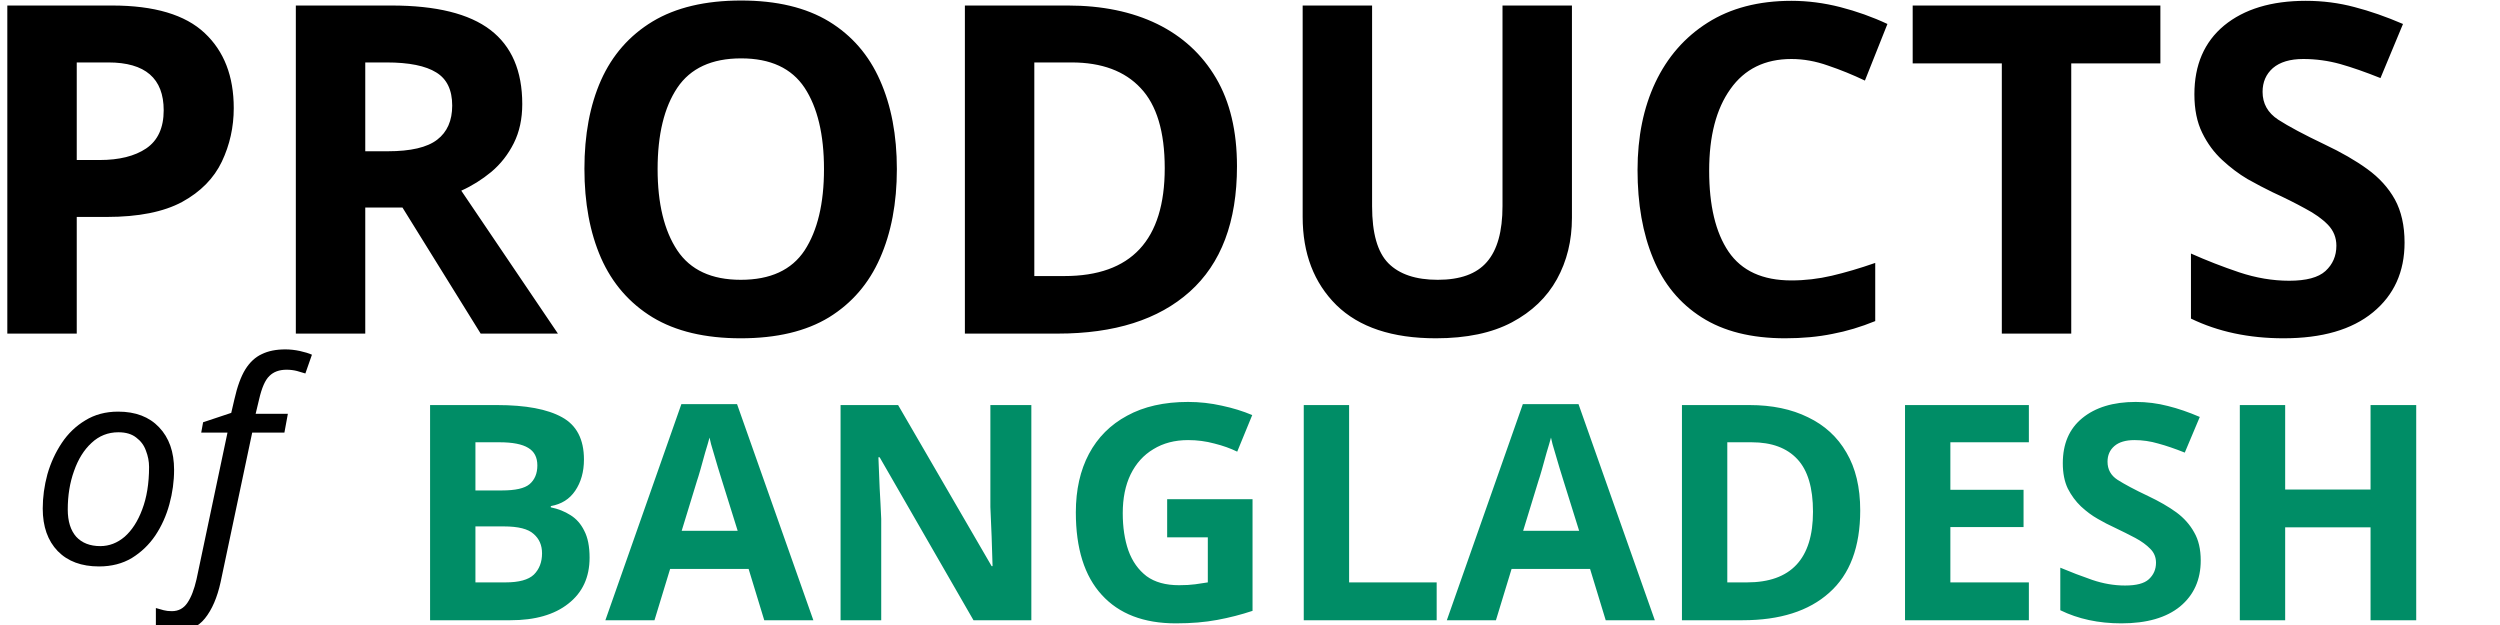
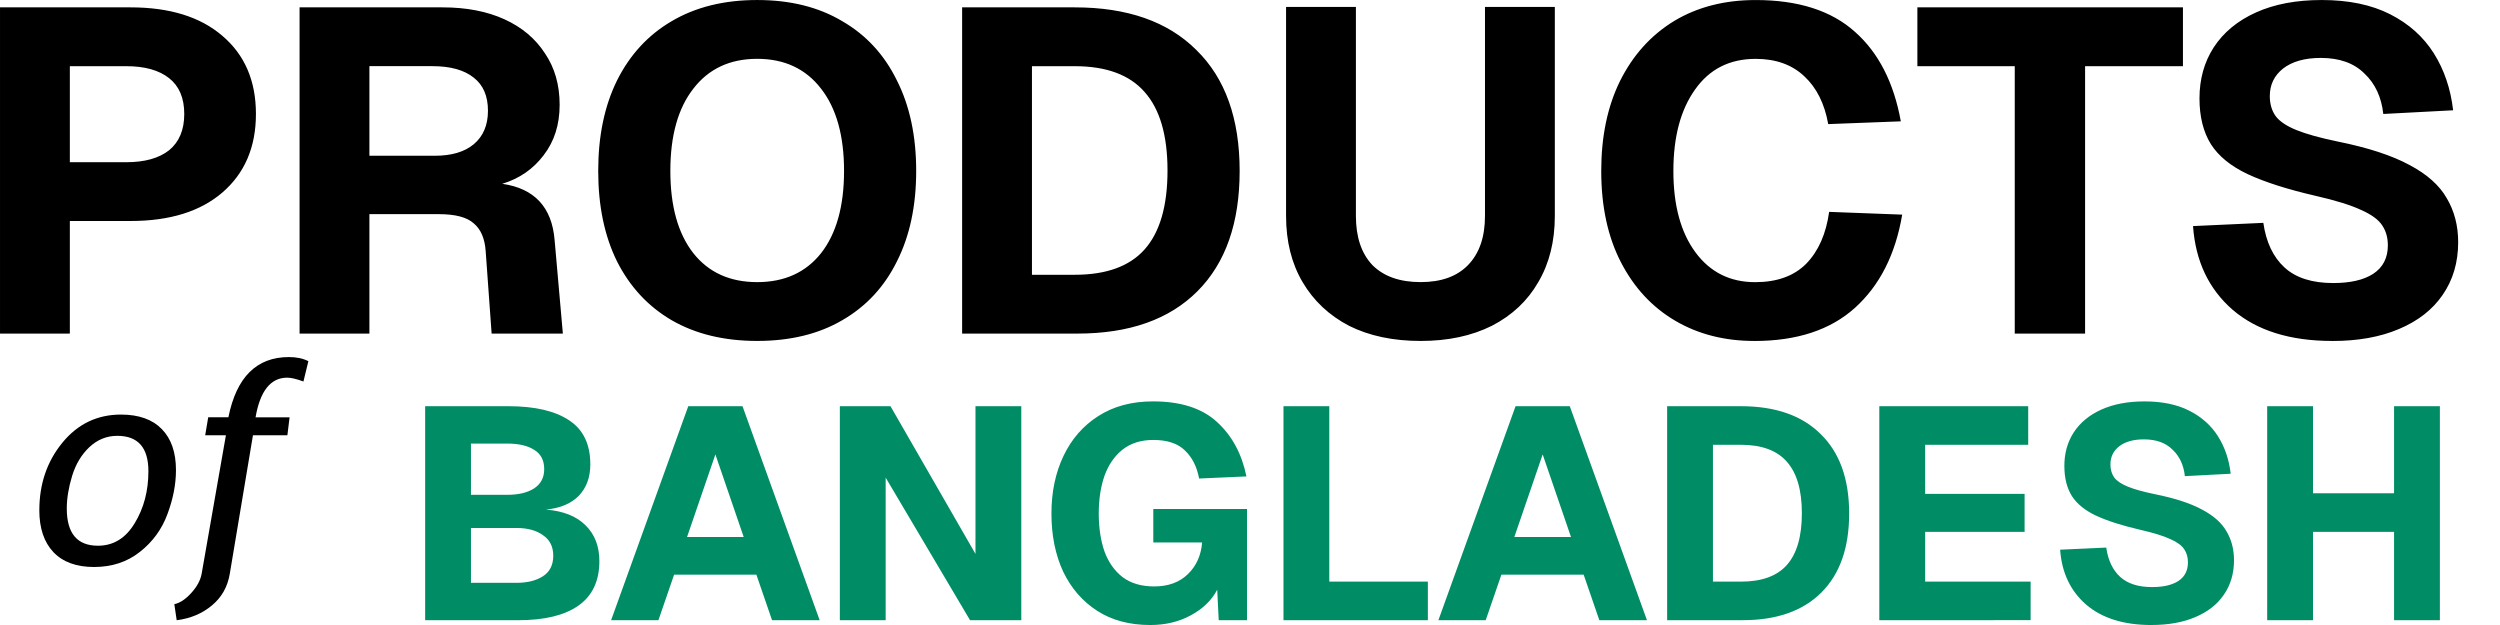
<svg xmlns="http://www.w3.org/2000/svg" width="120" height="30" version="1.1" viewBox="0 0 31.75 7.937" xml:space="preserve" id="svg3">
  <defs id="defs3" />
  <g transform="matrix(0.2542051,0,0,0.2542051,-0.1175964,-0.1108667)" stroke-width="0" id="g3">
-     <text x="-1.236" y="17.101" fill="#000000" font-family="Geist" font-size="22.955px" font-weight="bold" style="font-variant-ligatures:normal;font-variant-caps:normal;font-variant-numeric:normal;font-variant-east-asian:normal;paint-order:stroke fill markers" xml:space="preserve" id="text1">
-       <tspan x="-1.236" y="17.101" fill="#000000" font-family="Geist" font-size="22.955px" font-weight="bold" stroke-width="0" style="font-variant-ligatures:normal;font-variant-caps:normal;font-variant-numeric:normal;font-variant-east-asian:normal" id="tspan1">PRODUCTS</tspan>
-     </text>
-     <text x="20.589" y="31.42" fill="#008d66" font-family="Geist" font-size="15.057px" font-weight="bold" style="font-variant-ligatures:normal;font-variant-caps:normal;font-variant-numeric:normal;font-variant-east-asian:normal;paint-order:stroke fill markers" xml:space="preserve" id="text2">
-       <tspan x="20.589" y="31.42" fill="#008d66" font-family="Geist" font-size="15.057px" font-weight="bold" stroke-width="0" style="font-variant-ligatures:normal;font-variant-caps:normal;font-variant-numeric:normal;font-variant-east-asian:normal" id="tspan2">BANGLADESH</tspan>
-     </text>
-     <text x="1.927" y="28.625" fill="#000000" font-family="'Trebuchet MS'" font-size="14.037px" font-style="italic" image-rendering="optimizeQuality" style="font-variant-ligatures:normal;font-variant-caps:normal;font-variant-numeric:normal;font-variant-east-asian:normal;paint-order:stroke fill markers" xml:space="preserve" id="text3">
-       <tspan x="1.927" y="28.625" fill="#000000" font-family="'Trebuchet MS'" font-size="14.037px" font-style="italic" stroke-width="0" style="font-variant-ligatures:normal;font-variant-caps:normal;font-variant-numeric:normal;font-variant-east-asian:normal" id="tspan3">of</tspan>
-     </text>
+     <path d="M 0.463,17.101 V 0.803 H 6.982 q 2.938,0 4.591,1.423 1.676,1.423 1.676,3.902 0,2.479 -1.676,3.925 -1.653,1.423 -4.591,1.423 h -3.03 v 5.624 z M 3.952,8.539 h 2.823 q 1.377,0 2.135,-0.597 0.758,-0.62 0.758,-1.813 0,-1.194 -0.758,-1.79 -0.758,-0.597 -2.135,-0.597 H 3.952 Z M 15.429,17.101 V 0.803 h 7.139 q 1.79,0 3.099,0.597 1.308,0.597 2.02,1.699 0.735,1.079 0.735,2.571 0,1.492 -0.803,2.525 -0.78,1.033 -2.066,1.423 2.41,0.344 2.617,2.801 l 0.413,4.683 H 25.024 l -0.298,-4.132 q -0.069,-0.941 -0.597,-1.377 -0.505,-0.459 -1.745,-0.459 H 18.918 v 5.968 z M 18.918,8.217 H 22.178 q 1.263,0 1.951,-0.574 0.712,-0.597 0.712,-1.676 0,-1.102 -0.712,-1.653 -0.712,-0.574 -2.066,-0.574 H 18.918 Z m 19.374,9.251 q -2.479,0 -4.27,-1.033 -1.768,-1.033 -2.732,-2.938 -0.941,-1.905 -0.941,-4.522 0,-2.617 0.941,-4.522 0.964,-1.928 2.732,-2.961 1.79,-1.056 4.27,-1.056 2.479,0 4.247,1.056 1.79,1.033 2.732,2.961 0.964,1.905 0.964,4.522 0,2.617 -0.964,4.522 -0.941,1.905 -2.732,2.938 -1.768,1.033 -4.247,1.033 z m 0,-2.938 q 2.043,0 3.191,-1.446 1.148,-1.469 1.148,-4.109 0,-2.64 -1.148,-4.109 -1.148,-1.492 -3.191,-1.492 -2.043,0 -3.191,1.492 -1.148,1.469 -1.148,4.109 0,2.64 1.148,4.109 1.148,1.446 3.191,1.446 z m 10.238,2.571 V 0.803 h 5.624 q 3.948,0 6.083,2.135 2.158,2.112 2.158,6.037 0,3.902 -2.112,6.014 -2.112,2.112 -5.991,2.112 z m 3.489,-2.938 h 2.135 q 2.364,0 3.489,-1.263 1.148,-1.285 1.148,-3.948 0,-2.64 -1.148,-3.925 -1.125,-1.285 -3.489,-1.285 h -2.135 z m 19.42,3.306 q -2.066,0 -3.581,-0.758 -1.492,-0.78 -2.318,-2.181 -0.826,-1.4 -0.826,-3.306 V 0.78 h 3.489 V 11.224 q 0,1.584 0.826,2.456 0.849,0.849 2.41,0.849 1.538,0 2.364,-0.849 0.849,-0.872 0.849,-2.456 V 0.78 h 3.489 V 11.224 q 0,1.905 -0.826,3.306 -0.803,1.4 -2.318,2.181 -1.515,0.758 -3.558,0.758 z m 16.665,0 q -2.227,0 -3.948,-1.01 -1.722,-1.01 -2.709,-2.915 -0.987,-1.905 -0.987,-4.568 0,-2.594 0.941,-4.499 0.964,-1.928 2.686,-2.984 1.745,-1.056 4.086,-1.056 3.191,0 4.958,1.584 1.768,1.561 2.296,4.476 l -3.627,0.138 q -0.275,-1.538 -1.194,-2.387 -0.918,-0.872 -2.433,-0.872 -1.951,0 -3.03,1.538 -1.079,1.515 -1.079,4.063 0,2.571 1.102,4.063 1.102,1.492 2.984,1.492 1.63,0 2.548,-0.918 0.918,-0.941 1.148,-2.594 l 3.65,0.138 q -0.505,2.984 -2.364,4.66 -1.836,1.653 -5.027,1.653 z m 13.015,-0.367 V 3.741 H 96.254 V 0.803 H 109.522 V 3.741 h -4.889 V 17.101 Z m 15.862,0.367 q -3.168,0 -4.981,-1.561 -1.79,-1.561 -1.974,-4.178 l 3.512,-0.161 q 0.207,1.446 1.056,2.227 0.849,0.78 2.433,0.78 1.285,0 1.997,-0.459 0.735,-0.482 0.735,-1.423 0,-0.574 -0.275,-0.987 -0.275,-0.436 -1.056,-0.78 -0.78,-0.367 -2.296,-0.712 -2.089,-0.482 -3.374,-1.079 -1.263,-0.597 -1.836,-1.492 -0.574,-0.918 -0.574,-2.295 0,-1.446 0.712,-2.548 0.735,-1.125 2.112,-1.745 1.377,-0.62 3.283,-0.62 2.02,0 3.42,0.712 1.4,0.712 2.181,1.951 0.78,1.24 0.964,2.846 l -3.489,0.184 q -0.138,-1.263 -0.941,-2.02 -0.78,-0.78 -2.181,-0.78 -1.194,0 -1.882,0.528 -0.666,0.528 -0.666,1.377 0,0.597 0.298,1.01 0.298,0.39 1.033,0.689 0.735,0.298 2.066,0.574 2.273,0.459 3.581,1.171 1.308,0.689 1.859,1.653 0.574,0.964 0.574,2.204 0,1.515 -0.78,2.64 -0.758,1.102 -2.181,1.699 -1.4,0.597 -3.328,0.597 z" id="text1" style="font-weight:bold;font-size:22.955px;font-family:Geist;paint-order:stroke fill markers" aria-label="PRODUCTS" />
+     <path d="M 21.703,31.42 V 20.729 h 4.156 q 1.988,0 3.042,0.708 1.054,0.693 1.054,2.198 0,0.964 -0.572,1.566 -0.572,0.587 -1.641,0.693 1.295,0.105 1.972,0.783 0.693,0.678 0.693,1.792 0,1.491 -1.054,2.228 -1.039,0.723 -2.981,0.723 z m 2.289,-6.264 h 1.807 q 0.843,0 1.34,-0.316 0.512,-0.331 0.512,-0.964 0,-0.663 -0.497,-0.964 -0.482,-0.316 -1.355,-0.316 h -1.807 z m 0,4.397 h 2.274 q 0.813,0 1.325,-0.331 0.512,-0.331 0.512,-1.024 0,-0.678 -0.512,-1.024 -0.497,-0.361 -1.325,-0.361 h -2.274 z m 7.001,1.867 3.855,-10.69 h 2.71 l 3.855,10.69 h -2.379 l -0.783,-2.274 h -4.111 l -0.783,2.274 z m 3.794,-4.156 h 2.831 L 36.203,23.138 Z m 7.634,4.156 V 20.729 h 2.53 l 4.246,7.378 V 20.729 H 51.486 V 31.42 H 48.926 l -4.216,-7.122 v 7.122 z m 15.509,0.241 q -1.551,0 -2.65,-0.708 -1.099,-0.708 -1.701,-1.957 -0.587,-1.265 -0.587,-2.906 0,-1.611 0.602,-2.876 0.602,-1.265 1.732,-1.988 1.144,-0.738 2.74,-0.738 2.078,0 3.192,1.024 1.129,1.024 1.476,2.725 l -2.364,0.105 q -0.166,-0.888 -0.708,-1.4 -0.527,-0.527 -1.581,-0.527 -0.918,0 -1.536,0.482 -0.602,0.482 -0.903,1.31 -0.286,0.828 -0.286,1.882 0,1.069 0.286,1.897 0.301,0.813 0.903,1.28 0.617,0.467 1.581,0.467 1.054,0 1.686,-0.617 0.632,-0.617 0.708,-1.581 h -2.439 v -1.671 h 4.683 v 5.556 h -1.415 l -0.075,-1.521 q -0.422,0.798 -1.325,1.28 -0.888,0.482 -2.018,0.482 z M 64.585,31.42 V 20.729 h 2.289 v 8.763 h 4.924 v 1.927 z m 7.739,0 3.855,-10.69 h 2.71 l 3.855,10.69 h -2.379 l -0.783,-2.274 h -4.111 l -0.783,2.274 z m 3.794,-4.156 h 2.831 L 77.534,23.138 Z m 7.634,4.156 V 20.729 h 3.689 q 2.59,0 3.99,1.4 1.415,1.385 1.415,3.96 0,2.56 -1.385,3.945 -1.385,1.385 -3.93,1.385 z m 2.289,-1.927 h 1.4 q 1.551,0 2.289,-0.828 0.753,-0.843 0.753,-2.59 0,-1.732 -0.753,-2.575 -0.738,-0.843 -2.289,-0.843 h -1.4 z m 8.311,1.927 V 20.729 H 101.791 v 1.927 h -5.149 v 2.454 h 4.969 v 1.897 h -4.969 v 2.484 h 5.27 v 1.927 z m 13.596,0.241 q -2.078,0 -3.267,-1.024 -1.174,-1.024 -1.295,-2.74 l 2.304,-0.105 q 0.136,0.949 0.693,1.461 0.557,0.512 1.596,0.512 0.843,0 1.31,-0.301 0.482,-0.316 0.482,-0.934 0,-0.376 -0.181,-0.647 -0.181,-0.286 -0.693,-0.512 -0.512,-0.241 -1.506,-0.467 -1.37,-0.316 -2.213,-0.708 -0.828,-0.391 -1.205,-0.979 -0.376,-0.602 -0.376,-1.506 0,-0.949 0.467,-1.671 0.482,-0.738 1.385,-1.144 0.903,-0.407 2.153,-0.407 1.325,0 2.243,0.467 0.918,0.467 1.43,1.28 0.512,0.813 0.632,1.867 l -2.289,0.12 q -0.09,-0.828 -0.617,-1.325 -0.512,-0.512 -1.43,-0.512 -0.783,0 -1.235,0.346 -0.437,0.346 -0.437,0.903 0,0.391 0.196,0.663 0.196,0.256 0.678,0.452 0.482,0.196 1.355,0.376 1.491,0.301 2.349,0.768 0.858,0.452 1.22,1.084 0.376,0.632 0.376,1.445 0,0.994 -0.512,1.732 -0.497,0.723 -1.43,1.114 -0.918,0.391 -2.183,0.391 z m 5.782,-0.241 V 20.729 h 2.289 v 4.351 h 4.05 V 20.729 h 2.289 v 10.69 h -2.289 v -4.412 h -4.05 v 4.412 z" id="text2" style="font-weight:bold;font-size:15.057px;font-family:Geist;fill:#008d66;paint-order:stroke fill markers" aria-label="BANGLADESH" />
+     <path d="m 2.428,25.924 q 0,-1.967 1.151,-3.372 1.151,-1.405 2.927,-1.405 1.337,0 2.042,0.727 0.706,0.72 0.706,2.049 0,1.056 -0.425,2.193 -0.418,1.138 -1.378,1.892 -0.953,0.754 -2.289,0.754 -1.323,0 -2.029,-0.74 -0.706,-0.747 -0.706,-2.097 z m 1.371,-0.082 q 0,1.857 1.556,1.857 1.158,0 1.837,-1.124 0.685,-1.124 0.685,-2.598 0,-1.768 -1.556,-1.768 -0.788,0 -1.391,0.562 -0.596,0.562 -0.864,1.439 -0.267,0.877 -0.267,1.631 z M 15.622,19.495 q -0.521,-0.192 -0.809,-0.192 -1.241,0 -1.583,1.981 h 1.7 l -0.11,0.898 h -1.72 l -1.158,6.923 q -0.164,0.973 -0.891,1.576 -0.727,0.61 -1.761,0.74 L 9.172,30.619 q 0.411,-0.082 0.843,-0.555 0.432,-0.473 0.521,-0.96 l 1.213,-6.923 h -1.035 l 0.151,-0.898 h 1.008 q 0.603,-3.009 3.023,-3.009 0.576,0 0.973,0.206 z" id="text3" style="font-style:italic;font-size:14.037px;font-family:'Trebuchet MS';paint-order:stroke fill markers;image-rendering:optimizeQuality" aria-label="of" />
  </g>
</svg>
